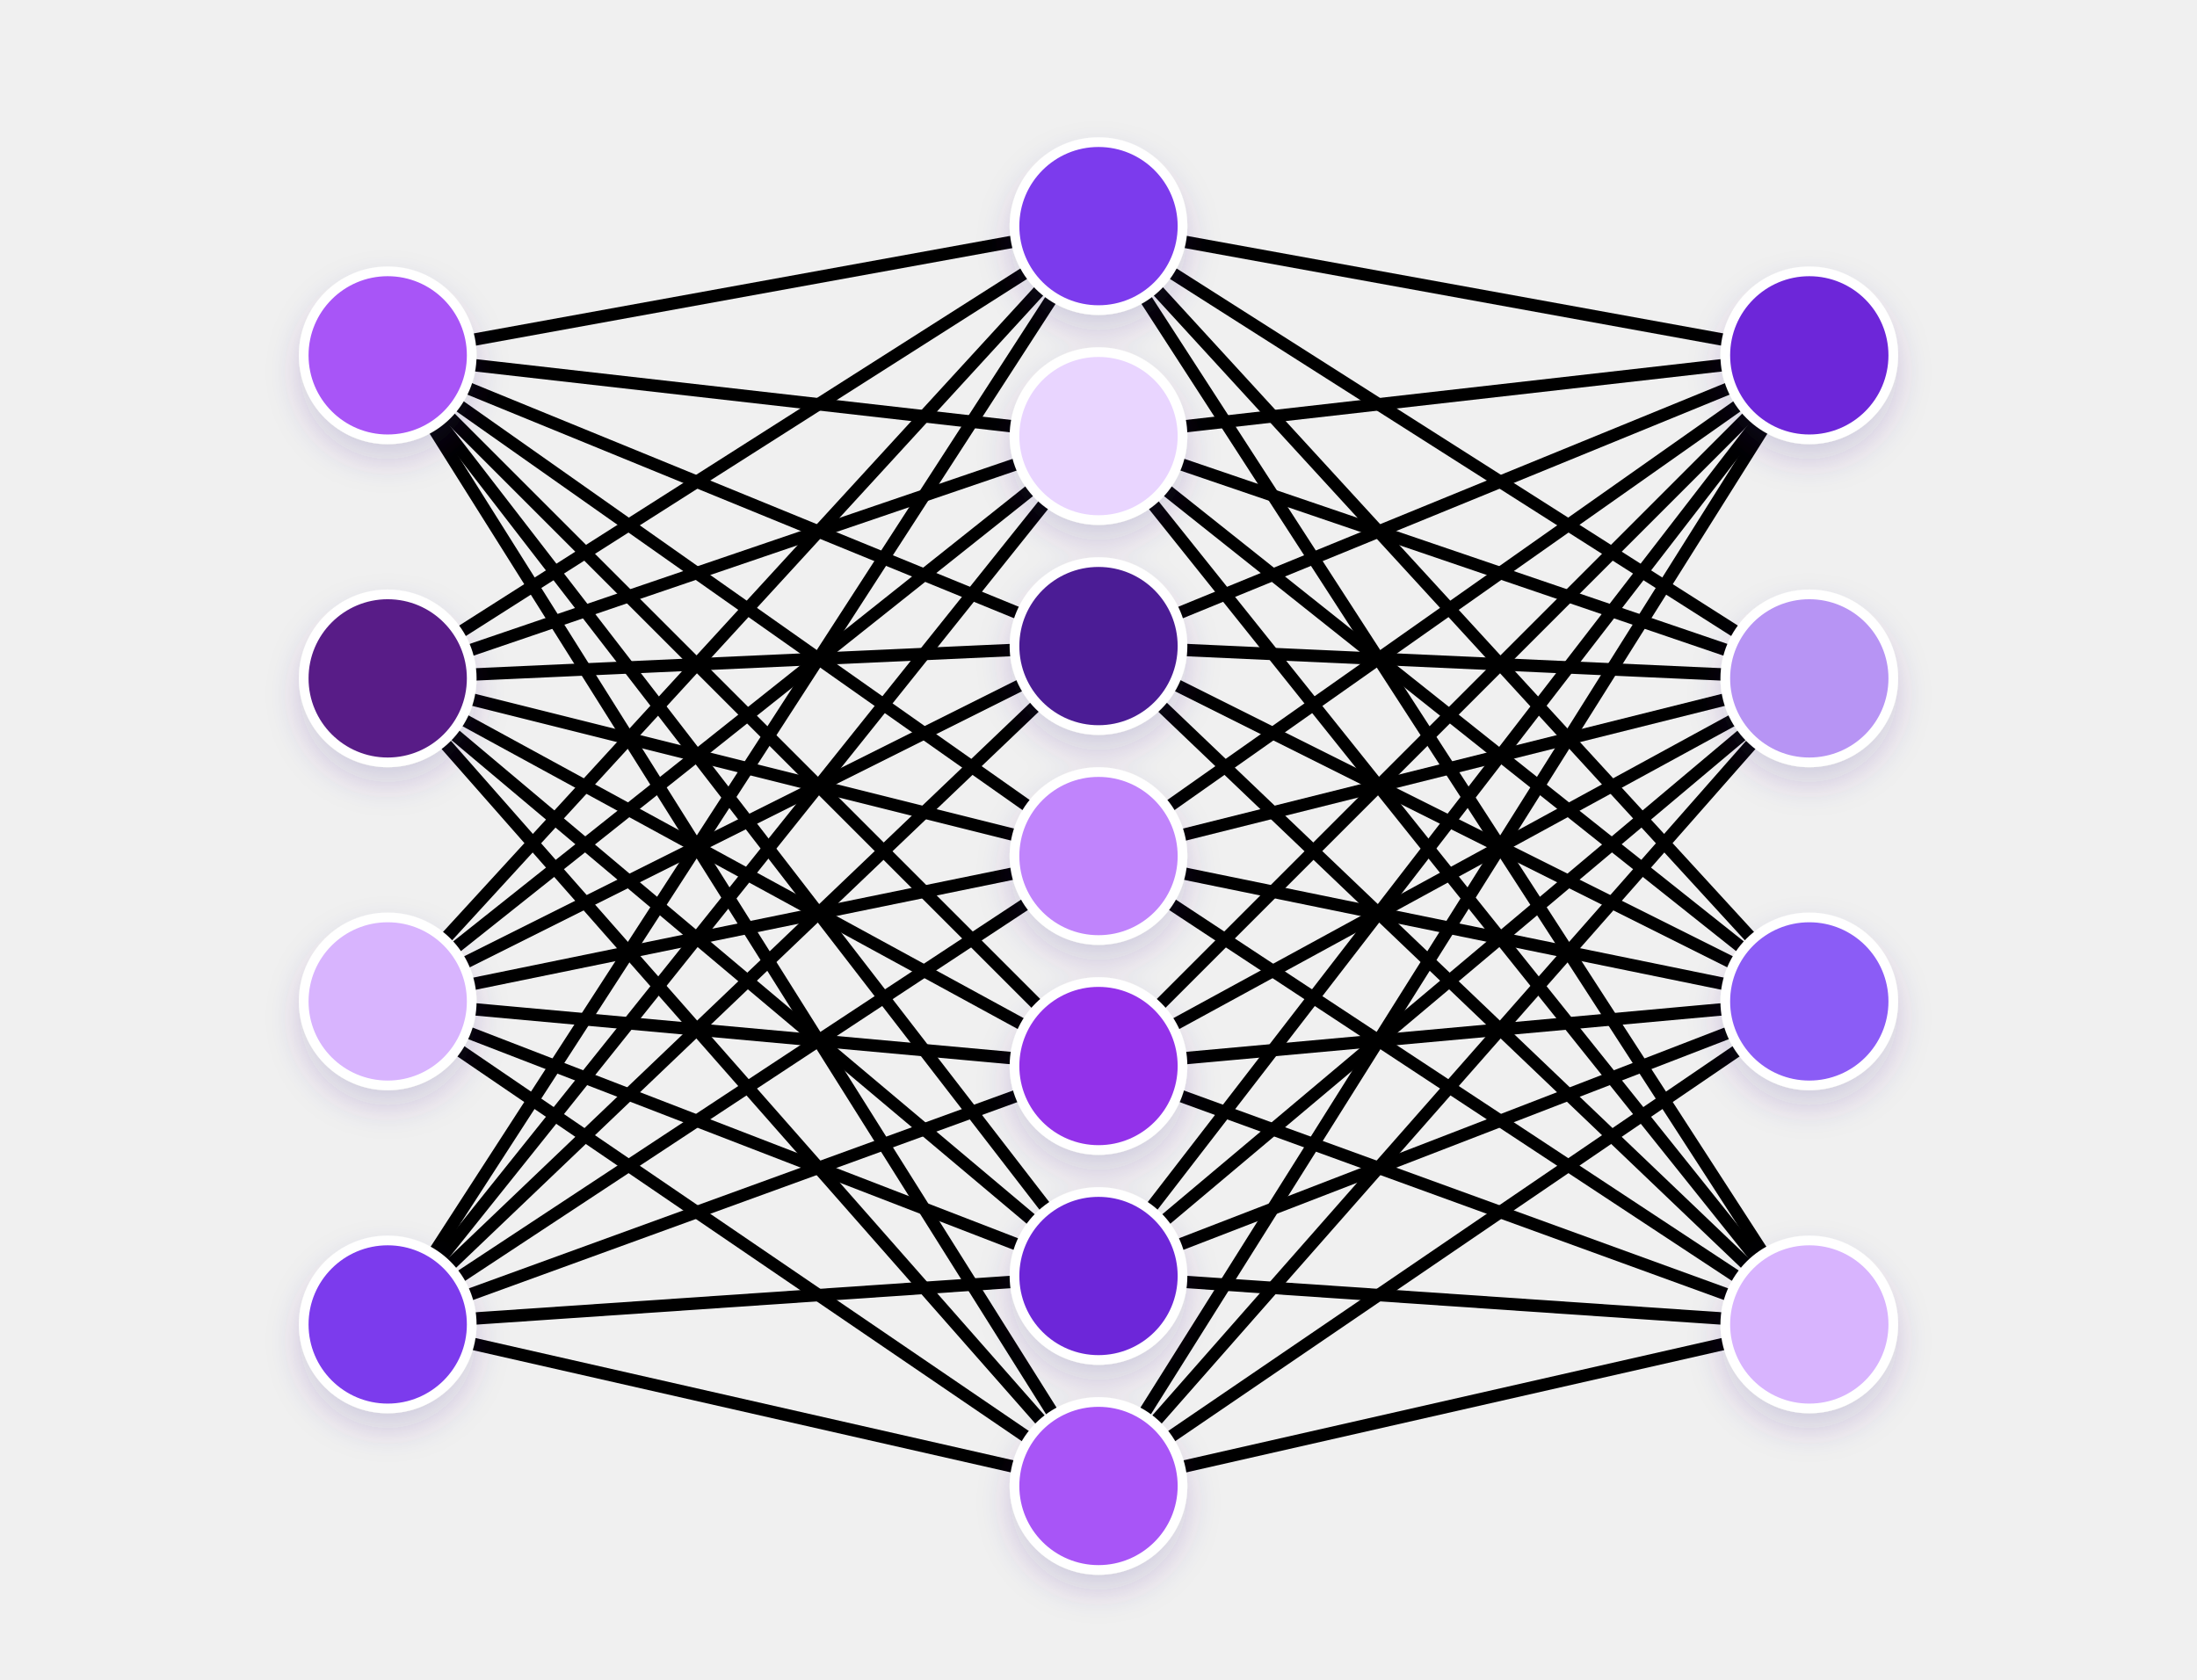
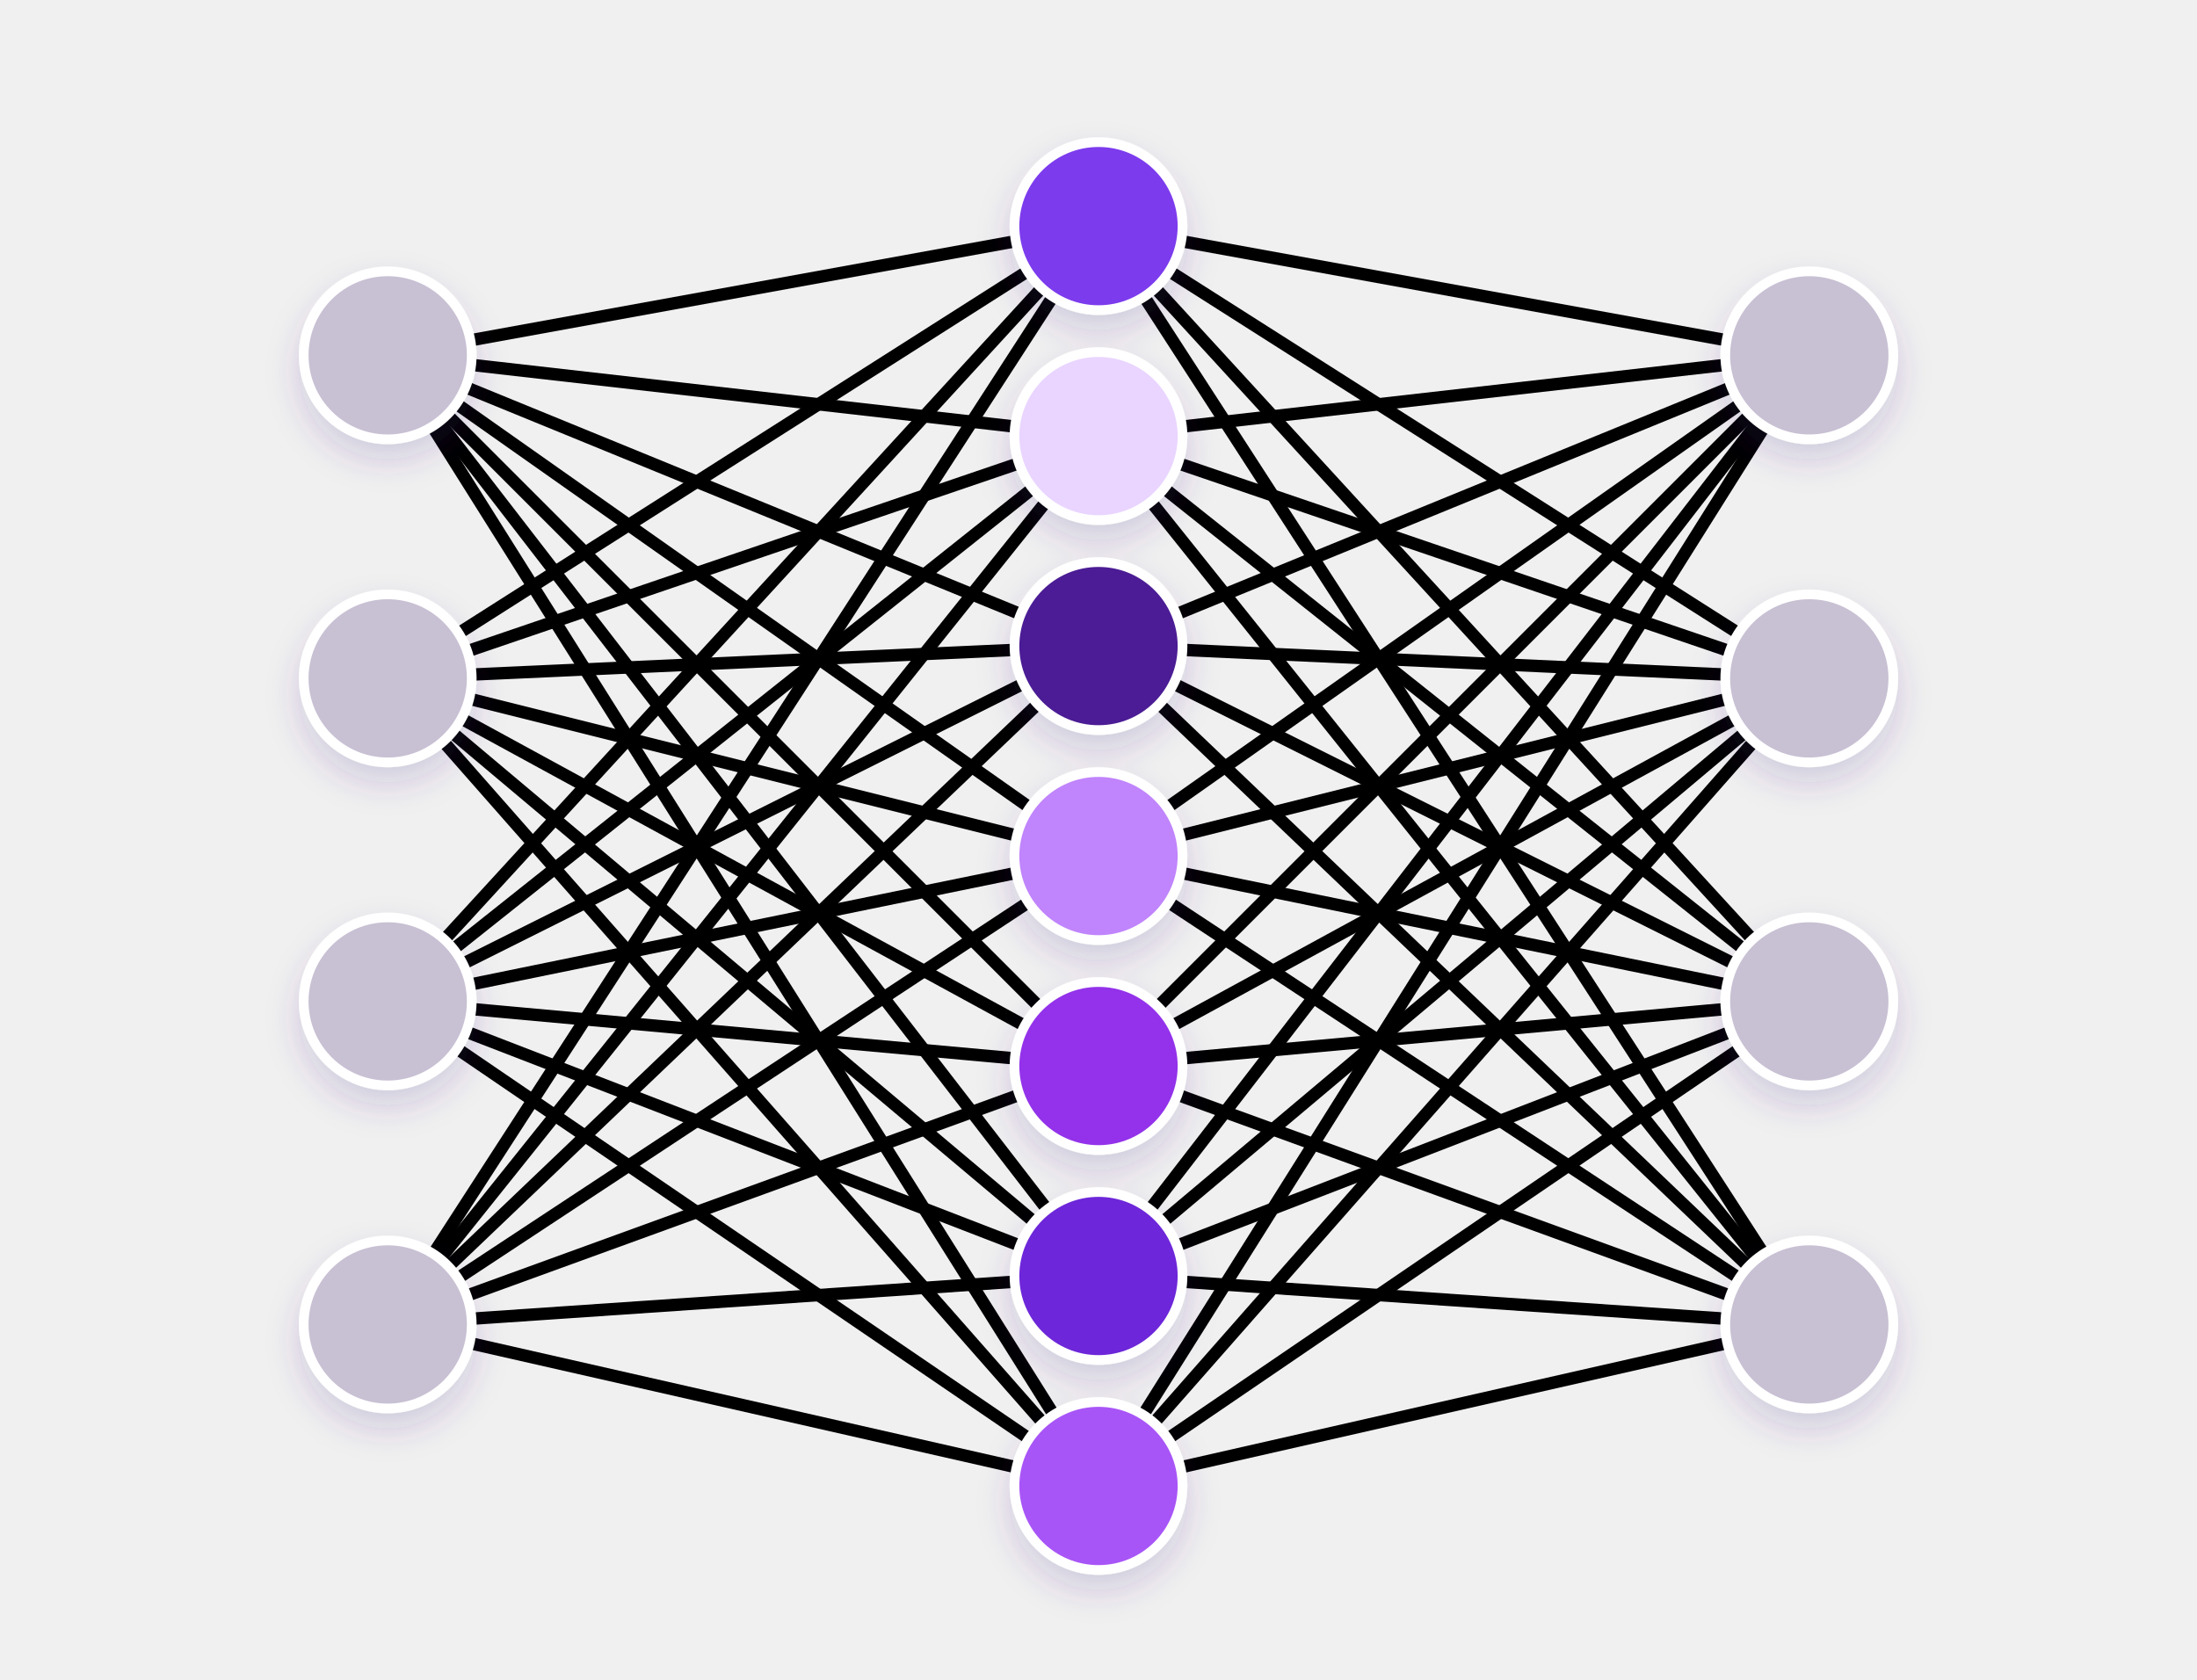
<svg xmlns="http://www.w3.org/2000/svg" width="680" height="520" viewBox="0 0 680 520">
  <defs>
    <style>
      .link { stroke: #000000; stroke-width: 3.84; stroke-opacity: 1; stroke-linecap: round; }
      .node { stroke: #ffffff; stroke-width: 3; }
    </style>
    <filter id="shadow" x="-30%" y="-30%" width="160%" height="160%">
      <feDropShadow dx="0" dy="5" stdDeviation="5" flood-color="#4c1d95" flood-opacity="0.18" />
    </filter>
  </defs>
  <line class="link" x1="120" y1="110" x2="340" y2="70" />
  <line class="link" x1="120" y1="110" x2="340" y2="135" />
  <line class="link" x1="120" y1="110" x2="340" y2="200" />
  <line class="link" x1="120" y1="110" x2="340" y2="265" />
  <line class="link" x1="120" y1="110" x2="340" y2="330" />
  <line class="link" x1="120" y1="110" x2="340" y2="395" />
  <line class="link" x1="120" y1="110" x2="340" y2="460" />
  <line class="link" x1="120" y1="210" x2="340" y2="70" />
  <line class="link" x1="120" y1="210" x2="340" y2="135" />
  <line class="link" x1="120" y1="210" x2="340" y2="200" />
  <line class="link" x1="120" y1="210" x2="340" y2="265" />
  <line class="link" x1="120" y1="210" x2="340" y2="330" />
  <line class="link" x1="120" y1="210" x2="340" y2="395" />
  <line class="link" x1="120" y1="210" x2="340" y2="460" />
  <line class="link" x1="120" y1="310" x2="340" y2="70" />
  <line class="link" x1="120" y1="310" x2="340" y2="135" />
  <line class="link" x1="120" y1="310" x2="340" y2="200" />
  <line class="link" x1="120" y1="310" x2="340" y2="265" />
  <line class="link" x1="120" y1="310" x2="340" y2="330" />
  <line class="link" x1="120" y1="310" x2="340" y2="395" />
  <line class="link" x1="120" y1="310" x2="340" y2="460" />
  <line class="link" x1="120" y1="410" x2="340" y2="70" />
  <line class="link" x1="120" y1="410" x2="340" y2="135" />
  <line class="link" x1="120" y1="410" x2="340" y2="200" />
  <line class="link" x1="120" y1="410" x2="340" y2="265" />
  <line class="link" x1="120" y1="410" x2="340" y2="330" />
  <line class="link" x1="120" y1="410" x2="340" y2="395" />
  <line class="link" x1="120" y1="410" x2="340" y2="460" />
  <line class="link" x1="340" y1="70" x2="560" y2="110" />
  <line class="link" x1="340" y1="70" x2="560" y2="210" />
  <line class="link" x1="340" y1="70" x2="560" y2="310" />
  <line class="link" x1="340" y1="70" x2="560" y2="410" />
  <line class="link" x1="340" y1="135" x2="560" y2="110" />
  <line class="link" x1="340" y1="135" x2="560" y2="210" />
  <line class="link" x1="340" y1="135" x2="560" y2="310" />
  <line class="link" x1="340" y1="135" x2="560" y2="410" />
  <line class="link" x1="340" y1="200" x2="560" y2="110" />
  <line class="link" x1="340" y1="200" x2="560" y2="210" />
  <line class="link" x1="340" y1="200" x2="560" y2="310" />
  <line class="link" x1="340" y1="200" x2="560" y2="410" />
  <line class="link" x1="340" y1="265" x2="560" y2="110" />
  <line class="link" x1="340" y1="265" x2="560" y2="210" />
  <line class="link" x1="340" y1="265" x2="560" y2="310" />
  <line class="link" x1="340" y1="265" x2="560" y2="410" />
  <line class="link" x1="340" y1="330" x2="560" y2="110" />
  <line class="link" x1="340" y1="330" x2="560" y2="210" />
  <line class="link" x1="340" y1="330" x2="560" y2="310" />
  <line class="link" x1="340" y1="330" x2="560" y2="410" />
  <line class="link" x1="340" y1="395" x2="560" y2="110" />
  <line class="link" x1="340" y1="395" x2="560" y2="210" />
  <line class="link" x1="340" y1="395" x2="560" y2="310" />
  <line class="link" x1="340" y1="395" x2="560" y2="410" />
  <line class="link" x1="340" y1="460" x2="560" y2="110" />
  <line class="link" x1="340" y1="460" x2="560" y2="210" />
  <line class="link" x1="340" y1="460" x2="560" y2="310" />
  <line class="link" x1="340" y1="460" x2="560" y2="410" />
  <g filter="url(#shadow)">
-     <circle class="node" cx="120" cy="110" r="26" fill="#a855f7" />
-     <circle class="node" cx="120" cy="210" r="26" fill="#581c87" />
-     <circle class="node" cx="120" cy="310" r="26" fill="#d8b4fe" />
-     <circle class="node" cx="120" cy="410" r="26" fill="#7c3aed" />
+     <circle class="node" cx="120" cy="110" r="26" fill="#c8c0d3" />
+     <circle class="node" cx="120" cy="210" r="26" fill="#c8c0d3" />
+     <circle class="node" cx="120" cy="310" r="26" fill="#c8c0d3" />
+     <circle class="node" cx="120" cy="410" r="26" fill="#c8c0d3" />
    <circle class="node" cx="340" cy="70" r="26" fill="#7c3aed" />
    <circle class="node" cx="340" cy="135" r="26" fill="#e9d5ff" />
    <circle class="node" cx="340" cy="200" r="26" fill="#4c1d95" />
    <circle class="node" cx="340" cy="265" r="26" fill="#c084fc" />
    <circle class="node" cx="340" cy="330" r="26" fill="#9333ea" />
    <circle class="node" cx="340" cy="395" r="26" fill="#6d28d9" />
    <circle class="node" cx="340" cy="460" r="26" fill="#a855f7" />
-     <circle class="node" cx="560" cy="110" r="26" fill="#6d28d9" />
-     <circle class="node" cx="560" cy="210" r="26" fill="#b794f4" />
-     <circle class="node" cx="560" cy="310" r="26" fill="#8b5cf6" />
-     <circle class="node" cx="560" cy="410" r="26" fill="#d8b4fe" />
+     <circle class="node" cx="560" cy="110" r="26" fill="#c8c0d3" />
+     <circle class="node" cx="560" cy="210" r="26" fill="#c8c0d3" />
+     <circle class="node" cx="560" cy="310" r="26" fill="#c8c0d3" />
+     <circle class="node" cx="560" cy="410" r="26" fill="#c8c0d3" />
  </g>
</svg>
